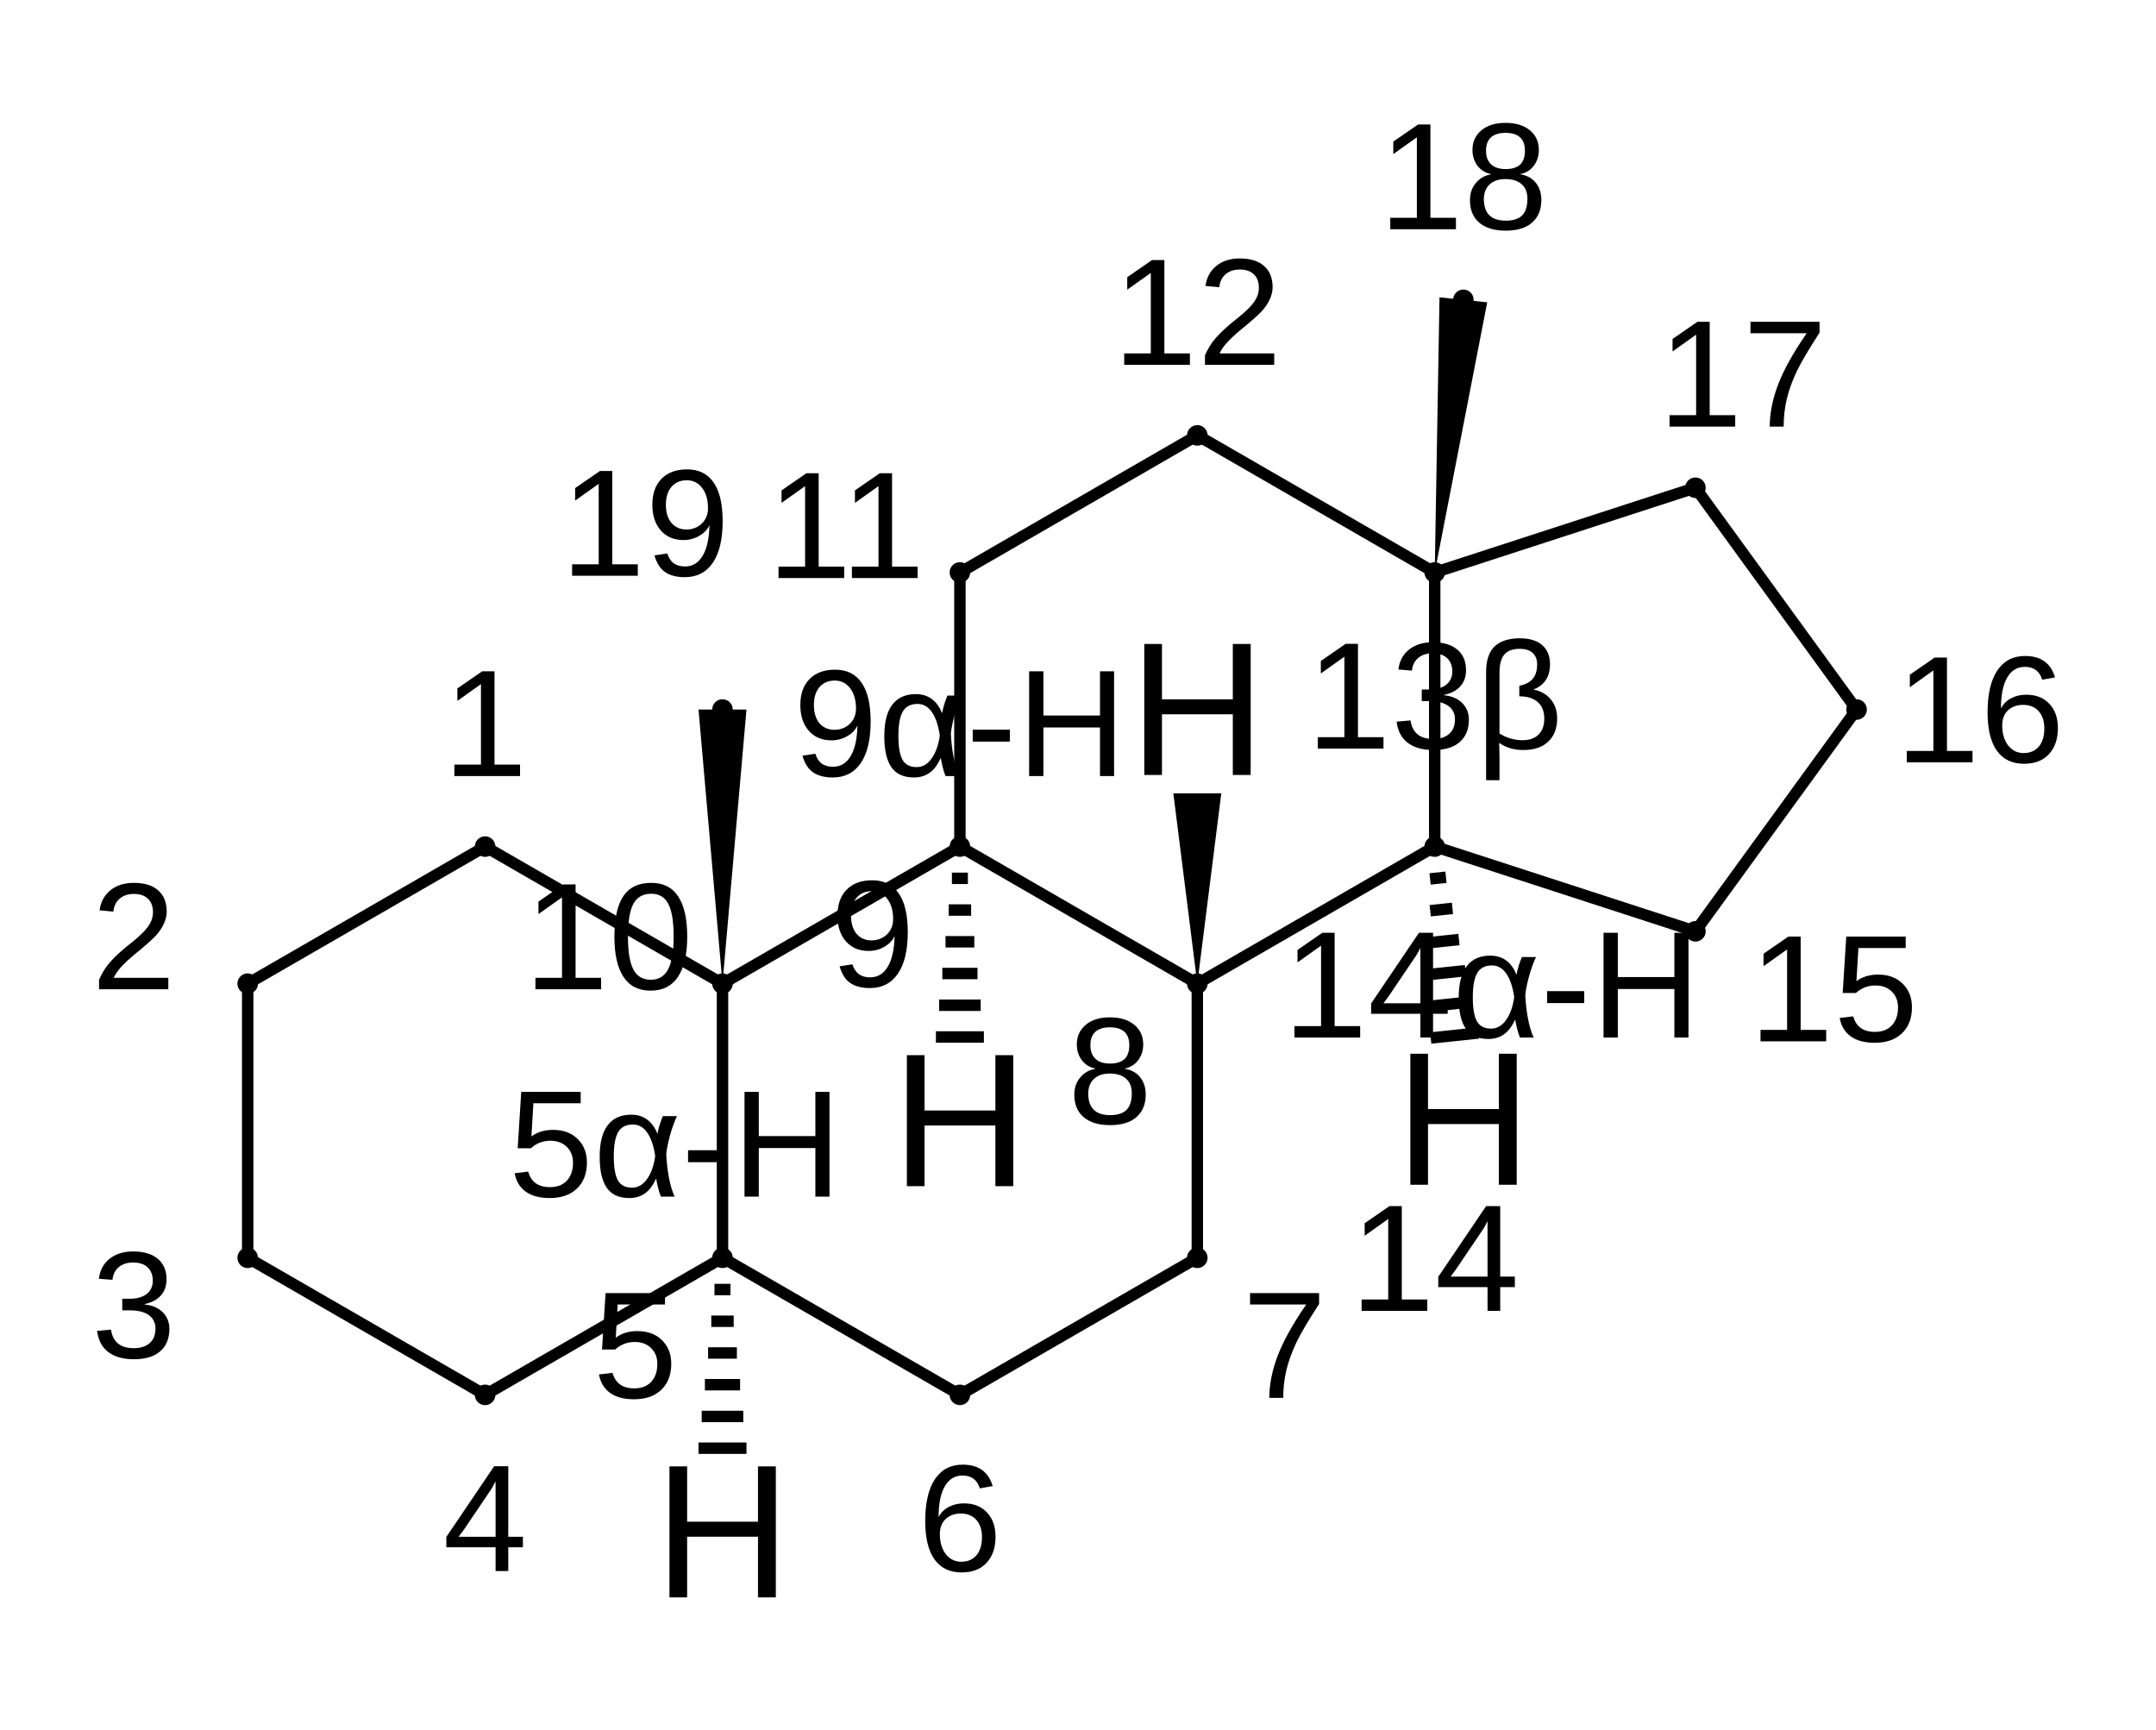
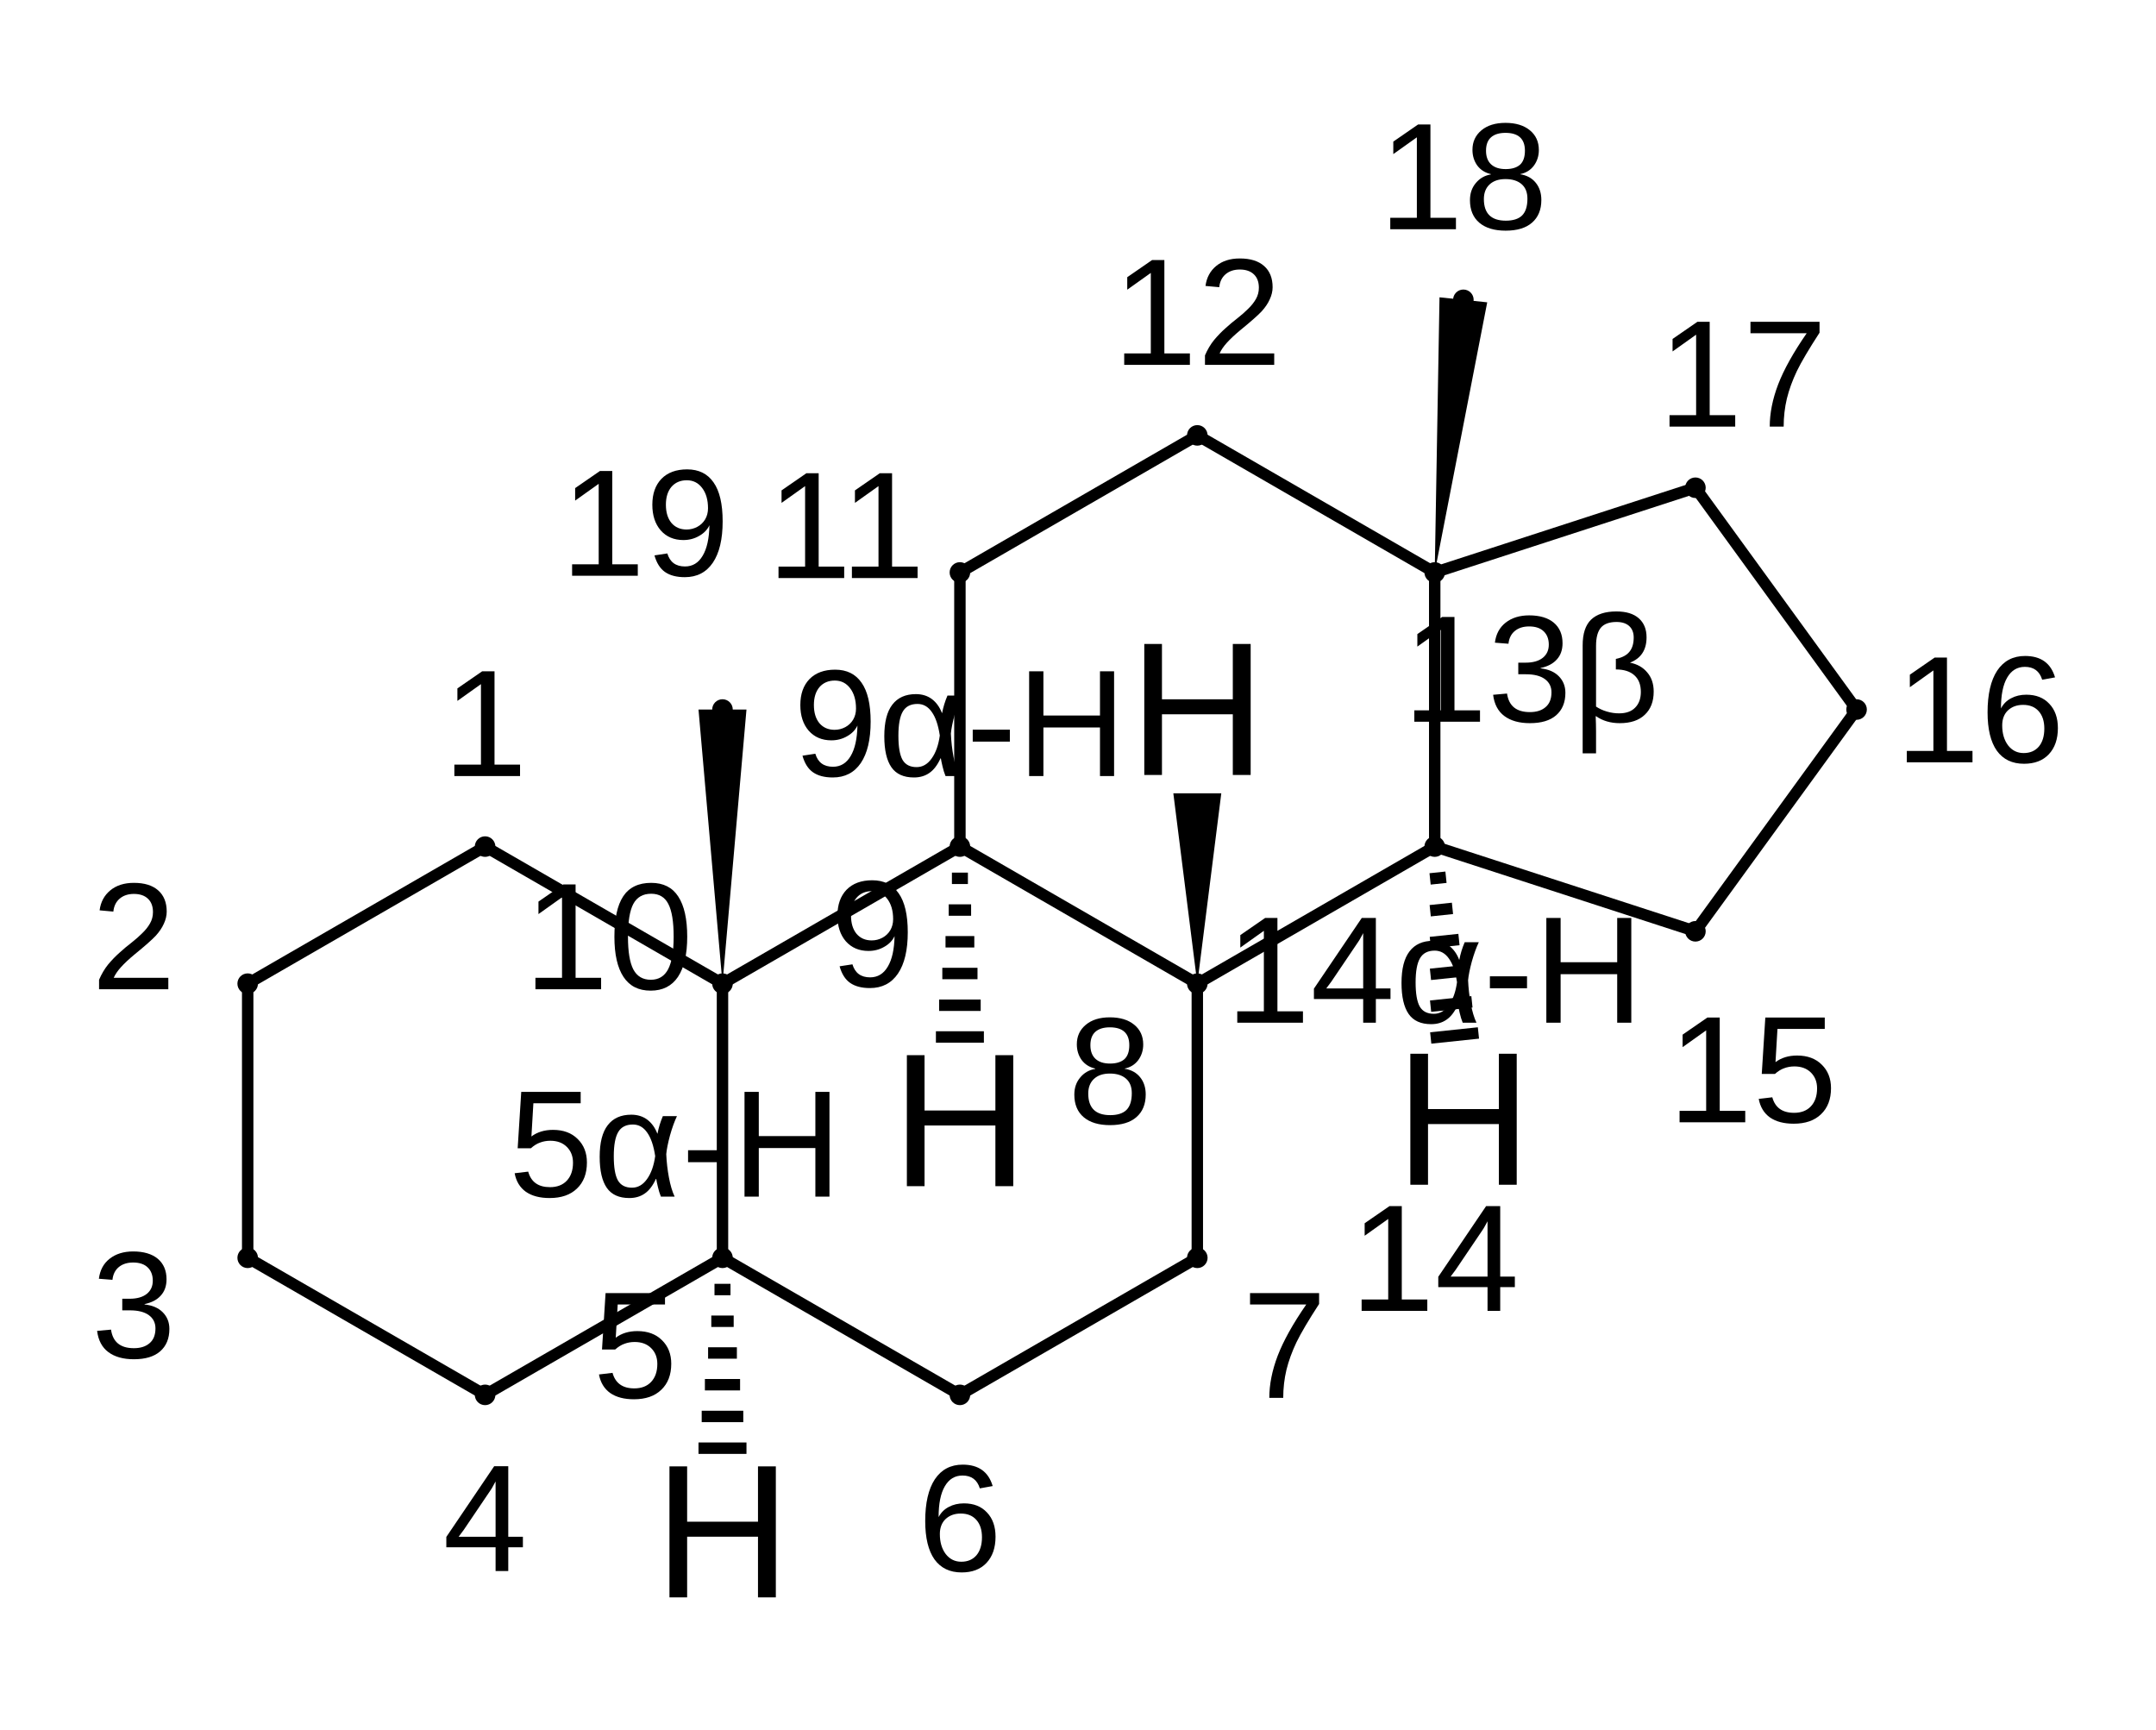
<svg xmlns="http://www.w3.org/2000/svg" viewBox="-107.06 -33.526 188.755 151.382" width="188.755px" height="151.382px">
  <polygon id="bond:b20:wedge" data-bond="b20" points="18.548,16.591 18.967,-7.497 23.144,-7.059" fill="#000000" />
  <line id="bond:b21:line" data-bond="b21" x1="18.548" y1="16.591" x2="41.372" y2="9.175" stroke="#000000" stroke-width="1" />
  <line id="bond:b22:line" data-bond="b22" x1="41.372" y1="9.175" x2="55.48" y2="28.591" stroke="#000000" stroke-width="1" />
  <line id="bond:b23:line" data-bond="b23" x1="55.48" y1="28.591" x2="41.372" y2="48.007" stroke="#000000" stroke-width="1" />
  <line id="bond:b24:line" data-bond="b24" x1="18.548" y1="40.591" x2="41.372" y2="48.007" stroke="#000000" stroke-width="1" />
  <line id="bond:b25:line" data-bond="b25" x1="18.548" y1="40.591" x2="-2.237" y2="52.591" stroke="#000000" stroke-width="1" />
  <line id="bond:b26:line" data-bond="b26" x1="-2.237" y1="52.591" x2="-2.237" y2="76.591" stroke="#000000" stroke-width="1" />
  <line id="bond:b27:line" data-bond="b27" x1="-2.237" y1="76.591" x2="-23.021" y2="88.591" stroke="#000000" stroke-width="1" />
  <line id="bond:b28:line" data-bond="b28" x1="-43.807" y1="76.591" x2="-23.021" y2="88.591" stroke="#000000" stroke-width="1" />
  <line id="bond:b29:line" data-bond="b29" x1="-43.807" y1="76.591" x2="-64.591" y2="88.591" stroke="#000000" stroke-width="1" />
  <line id="bond:b30:line" data-bond="b30" x1="-64.591" y1="88.591" x2="-85.375" y2="76.591" stroke="#000000" stroke-width="1" />
  <line id="bond:b31:line" data-bond="b31" x1="-85.375" y1="76.591" x2="-85.375" y2="52.591" stroke="#000000" stroke-width="1" />
  <line id="bond:b32:line" data-bond="b32" x1="-85.375" y1="52.591" x2="-64.591" y2="40.591" stroke="#000000" stroke-width="1" />
  <line id="bond:b33:line" data-bond="b33" x1="-64.591" y1="40.591" x2="-43.807" y2="52.591" stroke="#000000" stroke-width="1" />
  <line id="bond:b34:line" data-bond="b34" x1="-43.807" y1="52.591" x2="-23.021" y2="40.591" stroke="#000000" stroke-width="1" />
  <line id="bond:b35:line" data-bond="b35" x1="-23.021" y1="40.591" x2="-23.021" y2="16.591" stroke="#000000" stroke-width="1" />
  <line id="bond:b36:line" data-bond="b36" x1="-23.021" y1="16.591" x2="-2.237" y2="4.591" stroke="#000000" stroke-width="1" />
  <polygon id="bond:b37:wedge" data-bond="b37" points="-43.807,52.591 -45.907,28.591 -41.707,28.591" fill="#000000" />
  <line id="bond:b38:line" data-bond="b38" x1="18.548" y1="40.591" x2="18.548" y2="16.591" stroke="#000000" stroke-width="1" />
  <line id="bond:b39:line" data-bond="b39" x1="-2.237" y1="4.591" x2="18.548" y2="16.591" stroke="#000000" stroke-width="1" />
  <line id="bond:b40:line" data-bond="b40" x1="-23.021" y1="40.591" x2="-2.237" y2="52.591" stroke="#000000" stroke-width="1" />
  <line id="bond:b41:line" data-bond="b41" x1="-43.807" y1="52.591" x2="-43.807" y2="76.591" stroke="#000000" stroke-width="1" />
  <circle id="atom:a1:dot" data-atom="a1" cx="21.056" cy="-7.278" r="0.9" fill="#000000" />
  <circle id="atom:a2:dot" data-atom="a2" cx="18.548" cy="16.591" r="0.9" fill="#000000" />
  <circle id="atom:a3:dot" data-atom="a3" cx="41.372" cy="9.175" r="0.9" fill="#000000" />
  <circle id="atom:a4:dot" data-atom="a4" cx="55.48" cy="28.591" r="0.9" fill="#000000" />
  <circle id="atom:a5:dot" data-atom="a5" cx="41.372" cy="48.007" r="0.9" fill="#000000" />
  <circle id="atom:a6:dot" data-atom="a6" cx="18.548" cy="40.591" r="0.9" fill="#000000" />
  <circle id="atom:a7:dot" data-atom="a7" cx="-2.237" cy="52.591" r="0.9" fill="#000000" />
  <circle id="atom:a8:dot" data-atom="a8" cx="-2.237" cy="76.591" r="0.9" fill="#000000" />
  <circle id="atom:a9:dot" data-atom="a9" cx="-23.021" cy="88.591" r="0.9" fill="#000000" />
  <circle id="atom:a10:dot" data-atom="a10" cx="-43.807" cy="76.591" r="0.9" fill="#000000" />
  <circle id="atom:a11:dot" data-atom="a11" cx="-64.591" cy="88.591" r="0.9" fill="#000000" />
  <circle id="atom:a12:dot" data-atom="a12" cx="-85.375" cy="76.591" r="0.9" fill="#000000" />
  <circle id="atom:a13:dot" data-atom="a13" cx="-85.375" cy="52.591" r="0.9" fill="#000000" />
  <circle id="atom:a14:dot" data-atom="a14" cx="-64.591" cy="40.591" r="0.9" fill="#000000" />
  <circle id="atom:a15:dot" data-atom="a15" cx="-43.807" cy="52.591" r="0.9" fill="#000000" />
  <circle id="atom:a16:dot" data-atom="a16" cx="-23.021" cy="40.591" r="0.9" fill="#000000" />
  <circle id="atom:a17:dot" data-atom="a17" cx="-23.021" cy="16.591" r="0.9" fill="#000000" />
  <circle id="atom:a18:dot" data-atom="a18" cx="-2.237" cy="4.591" r="0.9" fill="#000000" />
  <circle id="atom:a19:dot" data-atom="a19" cx="-43.807" cy="28.591" r="0.9" fill="#000000" />
  <path id="projected:a6.H:hash" data-projected-node="a6.H" data-projected-atoms="a6" d="M18.966 40.547 L18.131 40.635 M19.534 43.274 L18.142 43.42 M20.102 46 L18.153 46.205 M20.67 48.727 L18.164 48.99 M21.238 51.453 L18.175 51.775 M21.806 54.18 L18.186 54.56 M22.375 56.907 L18.198 57.346" fill="none" stroke="#000000" stroke-width="1" />
  <text id="projected:a6.H:label" data-projected-node="a6.H" data-projected-atoms="a6" x="15.039" y="70.193" font-family="Arimo, Arial, Helvetica, sans-serif" font-size="16.667" fill="#000000" text-anchor="start">
    <tspan>H</tspan>
  </text>
  <polygon id="projected:a7.H:wedge" data-projected-node="a7.H" data-projected-atoms="a7" points="-2.237,52.591 -4.337,35.924 -0.137,35.924" fill="#000000" />
  <text id="projected:a7.H:label" data-projected-node="a7.H" data-projected-atoms="a7" x="-8.255" y="34.324" font-family="Arimo, Arial, Helvetica, sans-serif" font-size="16.667" fill="#000000" text-anchor="start">
    <tspan>H</tspan>
  </text>
  <path id="projected:a10.H:hash" data-projected-node="a10.H" data-projected-atoms="a10" d="M-43.387 76.591 L-44.227 76.591 M-43.107 79.369 L-44.507 79.369 M-42.827 82.146 L-44.787 82.146 M-42.547 84.924 L-45.067 84.924 M-42.267 87.702 L-45.347 87.702 M-41.987 90.48 L-45.627 90.48 M-41.707 93.258 L-45.907 93.258" fill="none" stroke="#000000" stroke-width="1" />
  <text id="projected:a10.H:label" data-projected-node="a10.H" data-projected-atoms="a10" x="-49.825" y="106.324" font-family="Arimo, Arial, Helvetica, sans-serif" font-size="16.667" fill="#000000" text-anchor="start">
    <tspan>H</tspan>
  </text>
  <path id="projected:a16.H:hash" data-projected-node="a16.H" data-projected-atoms="a16" d="M-22.601 40.591 L-23.441 40.591 M-22.321 43.369 L-23.721 43.369 M-22.041 46.146 L-24.001 46.146 M-21.761 48.924 L-24.281 48.924 M-21.481 51.702 L-24.561 51.702 M-21.202 54.48 L-24.842 54.48 M-20.922 57.258 L-25.122 57.258" fill="none" stroke="#000000" stroke-width="1" />
  <text id="projected:a16.H:label" data-projected-node="a16.H" data-projected-atoms="a16" x="-29.04" y="70.324" font-family="Arimo, Arial, Helvetica, sans-serif" font-size="16.667" fill="#000000" text-anchor="start">
    <tspan>H</tspan>
  </text>
-   <text id="atom:a2:alphaBeta" data-atom="a2" x="18.548" y="32.013" font-family="Arimo, Arial, Helvetica, sans-serif" font-size="13.333" fill="#000000" text-anchor="middle">
+   <text id="atom:a2:alphaBeta" data-atom="a2" x="26.996" y="29.661" font-family="Arimo, Arial, Helvetica, sans-serif" font-size="13.333" fill="#000000" text-anchor="middle">
    <tspan>13β</tspan>
  </text>
-   <text id="atom:a6:alphaBeta" data-atom="a6" x="23.559" y="57.31" font-family="Arimo, Arial, Helvetica, sans-serif" font-size="13.333" fill="#000000" text-anchor="middle">
+   <text id="atom:a6:alphaBeta" data-atom="a6" x="18.548" y="56.013" font-family="Arimo, Arial, Helvetica, sans-serif" font-size="13.333" fill="#000000" text-anchor="middle">
    <tspan>14α-H</tspan>
  </text>
  <text id="atom:a10:alphaBeta" data-atom="a10" x="-47.94" y="71.235" font-family="Arimo, Arial, Helvetica, sans-serif" font-size="13.333" fill="#000000" text-anchor="middle">
    <tspan>5α-H</tspan>
  </text>
  <text id="atom:a16:alphaBeta" data-atom="a16" x="-23.021" y="34.413" font-family="Arimo, Arial, Helvetica, sans-serif" font-size="13.333" fill="#000000" text-anchor="middle">
    <tspan>9α-H</tspan>
  </text>
  <text id="atom:a1:locant" data-atom="a1" x="21.056" y="-13.456" font-family="Arimo, Arial, Helvetica, sans-serif" font-size="13.333" fill="#000000" text-anchor="middle">
    <tspan>18</tspan>
  </text>
  <text id="atom:a3:locant" data-atom="a3" x="45.505" y="3.819" font-family="Arimo, Arial, Helvetica, sans-serif" font-size="13.333" fill="#000000" text-anchor="middle">
    <tspan>17</tspan>
  </text>
  <text id="atom:a4:locant" data-atom="a4" x="66.28" y="33.213" font-family="Arimo, Arial, Helvetica, sans-serif" font-size="13.333" fill="#000000" text-anchor="middle">
    <tspan>16</tspan>
  </text>
-   <text id="atom:a5:locant" data-atom="a5" x="53.469" y="57.64" font-family="Arimo, Arial, Helvetica, sans-serif" font-size="13.333" fill="#000000" text-anchor="middle">
+   <text id="atom:a5:locant" data-atom="a5" x="46.383" y="64.726" font-family="Arimo, Arial, Helvetica, sans-serif" font-size="13.333" fill="#000000" text-anchor="middle">
    <tspan>15</tspan>
  </text>
  <text id="atom:a6:locant" data-atom="a6" x="18.548" y="81.24" font-family="Arimo, Arial, Helvetica, sans-serif" font-size="13.333" fill="#000000" text-anchor="middle">
    <tspan>14</tspan>
  </text>
  <text id="atom:a7:locant" data-atom="a7" x="-9.874" y="64.85" font-family="Arimo, Arial, Helvetica, sans-serif" font-size="13.333" fill="#000000" text-anchor="middle">
    <tspan>8</tspan>
  </text>
  <text id="atom:a8:locant" data-atom="a8" x="5.399" y="88.85" font-family="Arimo, Arial, Helvetica, sans-serif" font-size="13.333" fill="#000000" text-anchor="middle">
    <tspan>7</tspan>
  </text>
  <text id="atom:a9:locant" data-atom="a9" x="-23.021" y="104.013" font-family="Arimo, Arial, Helvetica, sans-serif" font-size="13.333" fill="#000000" text-anchor="middle">
    <tspan>6</tspan>
  </text>
  <text id="atom:a10:locant" data-atom="a10" x="-51.444" y="88.85" font-family="Arimo, Arial, Helvetica, sans-serif" font-size="13.333" fill="#000000" text-anchor="middle">
    <tspan>5</tspan>
  </text>
  <text id="atom:a11:locant" data-atom="a11" x="-64.591" y="104.013" font-family="Arimo, Arial, Helvetica, sans-serif" font-size="13.333" fill="#000000" text-anchor="middle">
    <tspan>4</tspan>
  </text>
  <text id="atom:a12:locant" data-atom="a12" x="-95.353" y="85.346" font-family="Arimo, Arial, Helvetica, sans-serif" font-size="13.333" fill="#000000" text-anchor="middle">
    <tspan>3</tspan>
  </text>
  <text id="atom:a13:locant" data-atom="a13" x="-95.353" y="53.08" font-family="Arimo, Arial, Helvetica, sans-serif" font-size="13.333" fill="#000000" text-anchor="middle">
    <tspan>2</tspan>
  </text>
  <text id="atom:a14:locant" data-atom="a14" x="-64.591" y="34.413" font-family="Arimo, Arial, Helvetica, sans-serif" font-size="13.333" fill="#000000" text-anchor="middle">
    <tspan>1</tspan>
  </text>
  <text id="atom:a15:locant" data-atom="a15" x="-53.785" y="53.08" font-family="Arimo, Arial, Helvetica, sans-serif" font-size="13.333" fill="#000000" text-anchor="middle">
    <tspan>10</tspan>
  </text>
  <text id="atom:a16:locant" data-atom="a16" x="-30.658" y="52.85" font-family="Arimo, Arial, Helvetica, sans-serif" font-size="13.333" fill="#000000" text-anchor="middle">
    <tspan>9</tspan>
  </text>
  <text id="atom:a17:locant" data-atom="a17" x="-32.999" y="17.08" font-family="Arimo, Arial, Helvetica, sans-serif" font-size="13.333" fill="#000000" text-anchor="middle">
    <tspan>11</tspan>
  </text>
  <text id="atom:a18:locant" data-atom="a18" x="-2.237" y="-1.587" font-family="Arimo, Arial, Helvetica, sans-serif" font-size="13.333" fill="#000000" text-anchor="middle">
    <tspan>12</tspan>
  </text>
  <text id="atom:a19:locant" data-atom="a19" x="-50.573" y="16.879" font-family="Arimo, Arial, Helvetica, sans-serif" font-size="13.333" fill="#000000" text-anchor="middle">
    <tspan>19</tspan>
  </text>
</svg>
